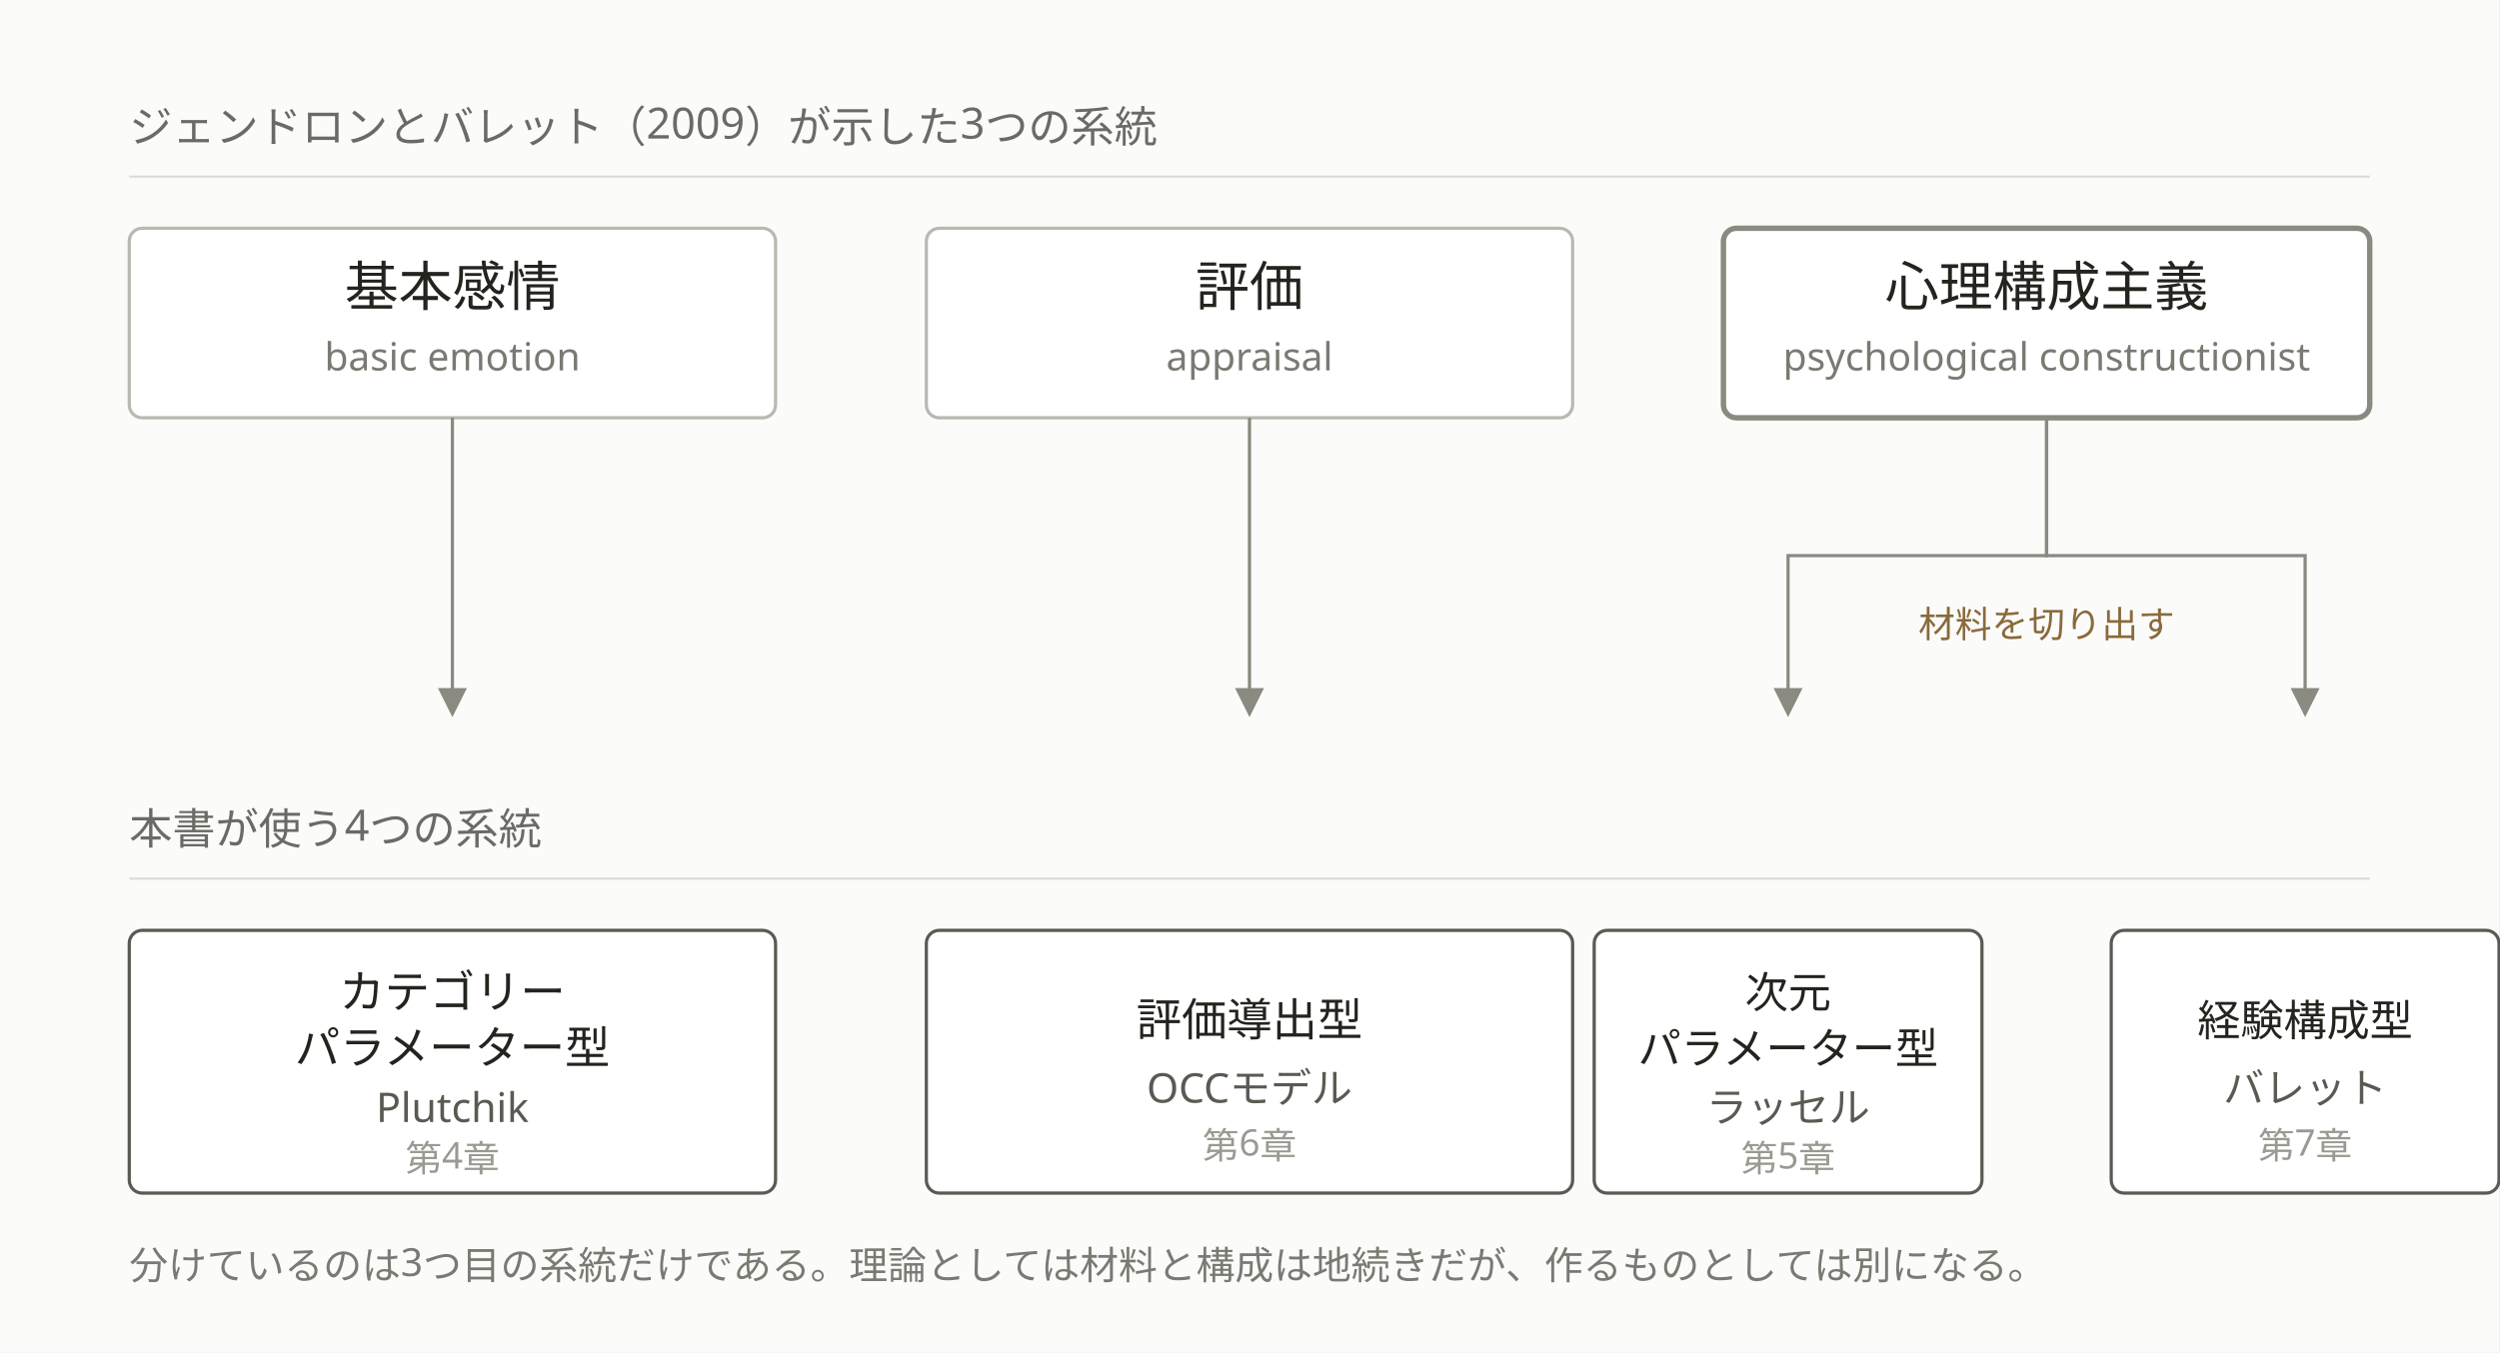
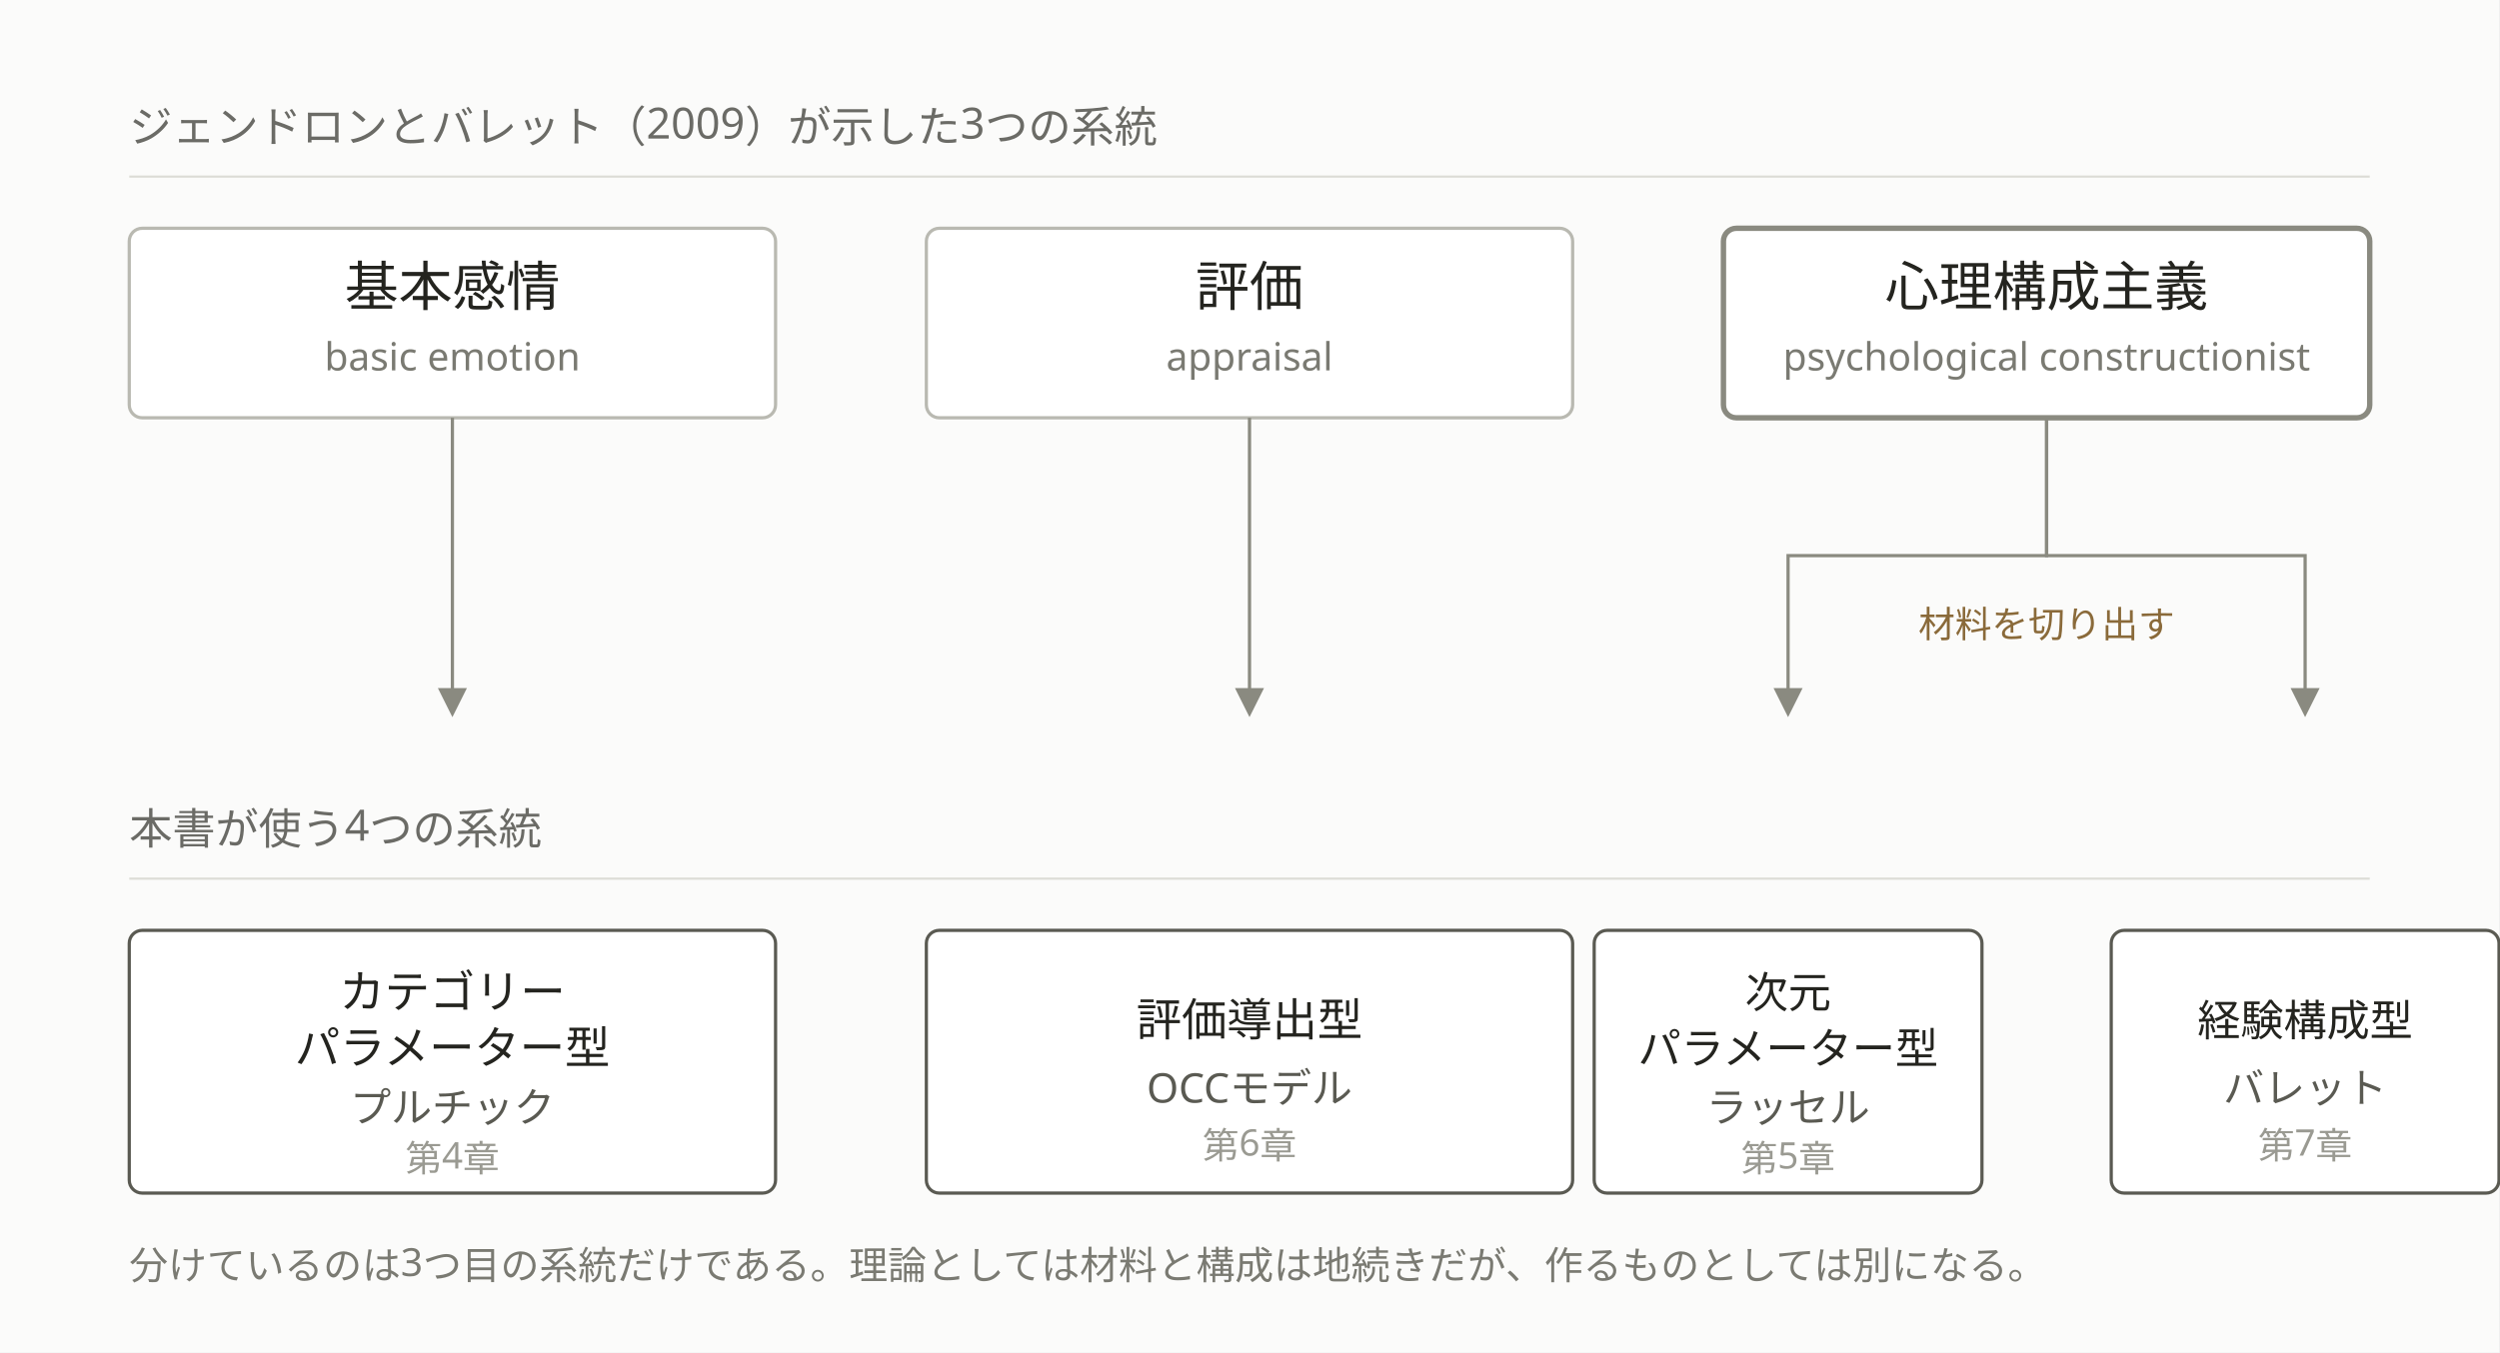
<svg xmlns="http://www.w3.org/2000/svg" width="1160" height="628" viewBox="0 0 1160 628" font-family="'Hiragino Sans','Hiragino Kaku Gothic ProN','Noto Sans JP',sans-serif">
  <rect width="1160" height="628" fill="#fbfbfa" />
  <text x="60" y="66" font-size="20" fill="#6b6b66">ジェンドロンとバレット（2009）が示した3つの系統</text>
  <line x1="60" y1="82" x2="1100" y2="82" stroke="#dcdcd6" stroke-width="1" />
  <g>
    <rect x="60" y="106" width="300" height="88" rx="6" fill="#ffffff" stroke="#b9b9b1" stroke-width="1.5" />
    <text x="210" y="142" font-size="25" fill="#24241f" text-anchor="middle">基本感情</text>
    <text x="210" y="172" font-size="18" fill="#7a7a72" text-anchor="middle">basic emotion</text>
  </g>
  <g>
    <rect x="430" y="106" width="300" height="88" rx="6" fill="#ffffff" stroke="#b9b9b1" stroke-width="1.5" />
    <text x="580" y="142" font-size="25" fill="#24241f" text-anchor="middle">評価</text>
    <text x="580" y="172" font-size="18" fill="#7a7a72" text-anchor="middle">appraisal</text>
  </g>
  <g>
    <rect x="800" y="106" width="300" height="88" rx="6" fill="#ffffff" stroke="#8a8a80" stroke-width="2.5" />
    <text x="950" y="142" font-size="25" fill="#24241f" text-anchor="middle">心理構成主義</text>
    <text x="950" y="172" font-size="18" fill="#7a7a72" text-anchor="middle">psychological constructionist</text>
  </g>
  <defs>
    <marker id="a" markerWidth="9" markerHeight="9" refX="7" refY="4.5" orient="auto">
      <path d="M0,0 L9,4.5 L0,9 z" fill="#8a8a80" />
    </marker>
  </defs>
  <line x1="210" y1="194" x2="210" y2="330" stroke="#8a8a80" stroke-width="1.5" marker-end="url(#a)" />
  <line x1="580" y1="194" x2="580" y2="330" stroke="#8a8a80" stroke-width="1.5" marker-end="url(#a)" />
  <path d="M950,194 L950,258 L830,258 L830,330" fill="none" stroke="#8a8a80" stroke-width="1.5" marker-end="url(#a)" />
  <path d="M950,194 L950,258 L1070,258 L1070,330" fill="none" stroke="#8a8a80" stroke-width="1.5" marker-end="url(#a)" />
  <text x="950" y="296" font-size="17" fill="#8a6a3a" text-anchor="middle">材料を切り出す</text>
  <text x="60" y="392" font-size="20" fill="#6b6b66">本書が使う4つの系統</text>
  <line x1="60" y1="408" x2="1100" y2="408" stroke="#dcdcd6" stroke-width="1" />
  <g>
    <rect x="60" y="432" width="300" height="122" rx="6" fill="#ffffff" stroke="#5a5a52" stroke-width="1.5" />
    <text x="210" y="468" font-size="21" fill="#24241f" text-anchor="middle">カテゴリー</text>
    <text x="210" y="494" font-size="21" fill="#24241f" text-anchor="middle">パラメーター型</text>
-     <text x="210" y="521" font-size="19" fill="#5a5a52" text-anchor="middle">Plutchik</text>
+     <text x="210" y="521" font-size="19" fill="#5a5a52" text-anchor="middle">プルチック</text>
    <text x="210" y="544" font-size="17" fill="#9a9a92" text-anchor="middle">第4章</text>
  </g>
  <g>
    <rect x="430" y="432" width="300" height="122" rx="6" fill="#ffffff" stroke="#5a5a52" stroke-width="1.5" />
    <text x="580" y="481" font-size="21" fill="#24241f" text-anchor="middle">評価導出型</text>
    <text x="580" y="512" font-size="19" fill="#5a5a52" text-anchor="middle">OCCモデル</text>
    <text x="580" y="538" font-size="17" fill="#9a9a92" text-anchor="middle">第6章</text>
  </g>
  <g>
    <rect x="740" y="432" width="180" height="122" rx="6" fill="#ffffff" stroke="#5a5a52" stroke-width="1.5" />
    <text x="830" y="468" font-size="20" fill="#24241f" text-anchor="middle">次元</text>
    <text x="830" y="494" font-size="20" fill="#24241f" text-anchor="middle">パラメーター型</text>
    <text x="830" y="521" font-size="19" fill="#5a5a52" text-anchor="middle">ラッセル</text>
    <text x="830" y="544" font-size="17" fill="#9a9a92" text-anchor="middle">第5章</text>
  </g>
  <g>
    <rect x="980" y="432" width="180" height="122" rx="6" fill="#ffffff" stroke="#5a5a52" stroke-width="1.5" />
    <text x="1070" y="481" font-size="20" fill="#24241f" text-anchor="middle">経験構成型</text>
    <text x="1070" y="512" font-size="19" fill="#5a5a52" text-anchor="middle">バレット</text>
    <text x="1070" y="538" font-size="17" fill="#9a9a92" text-anchor="middle">第7章</text>
  </g>
  <text x="60" y="594" font-size="18" fill="#7a7a72">分けているのは3つ目の系統だけである。理論としては材料と構成は地続きだが、作るものとしては別になる。</text>
</svg>
